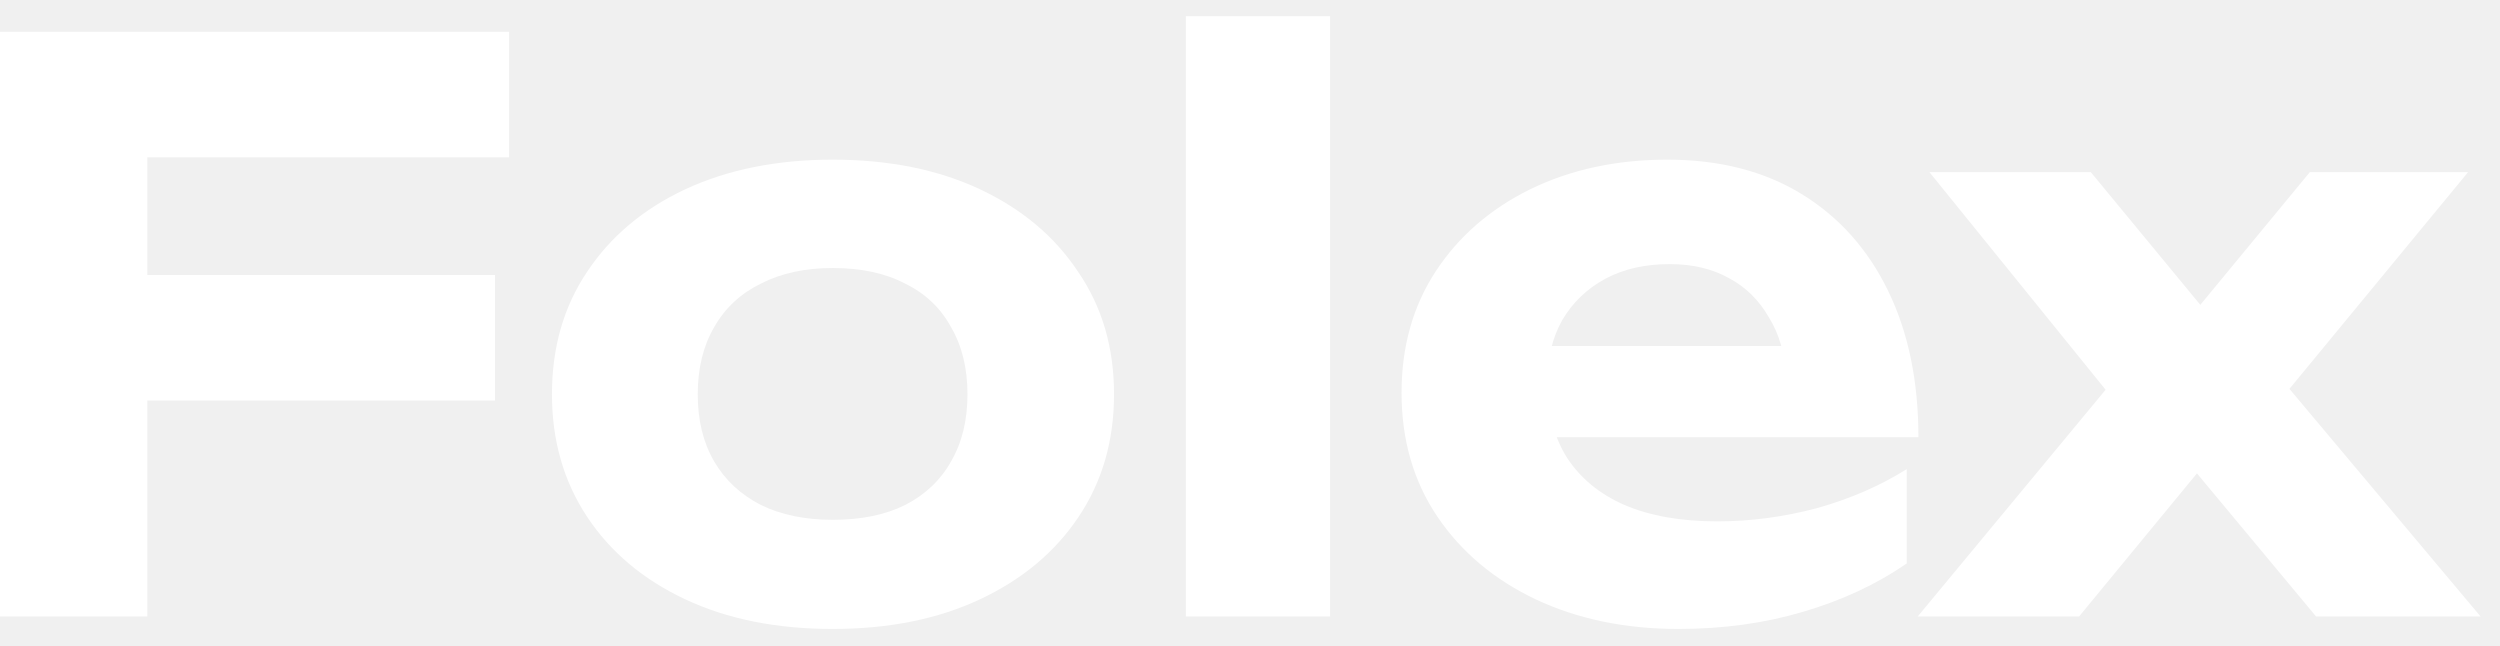
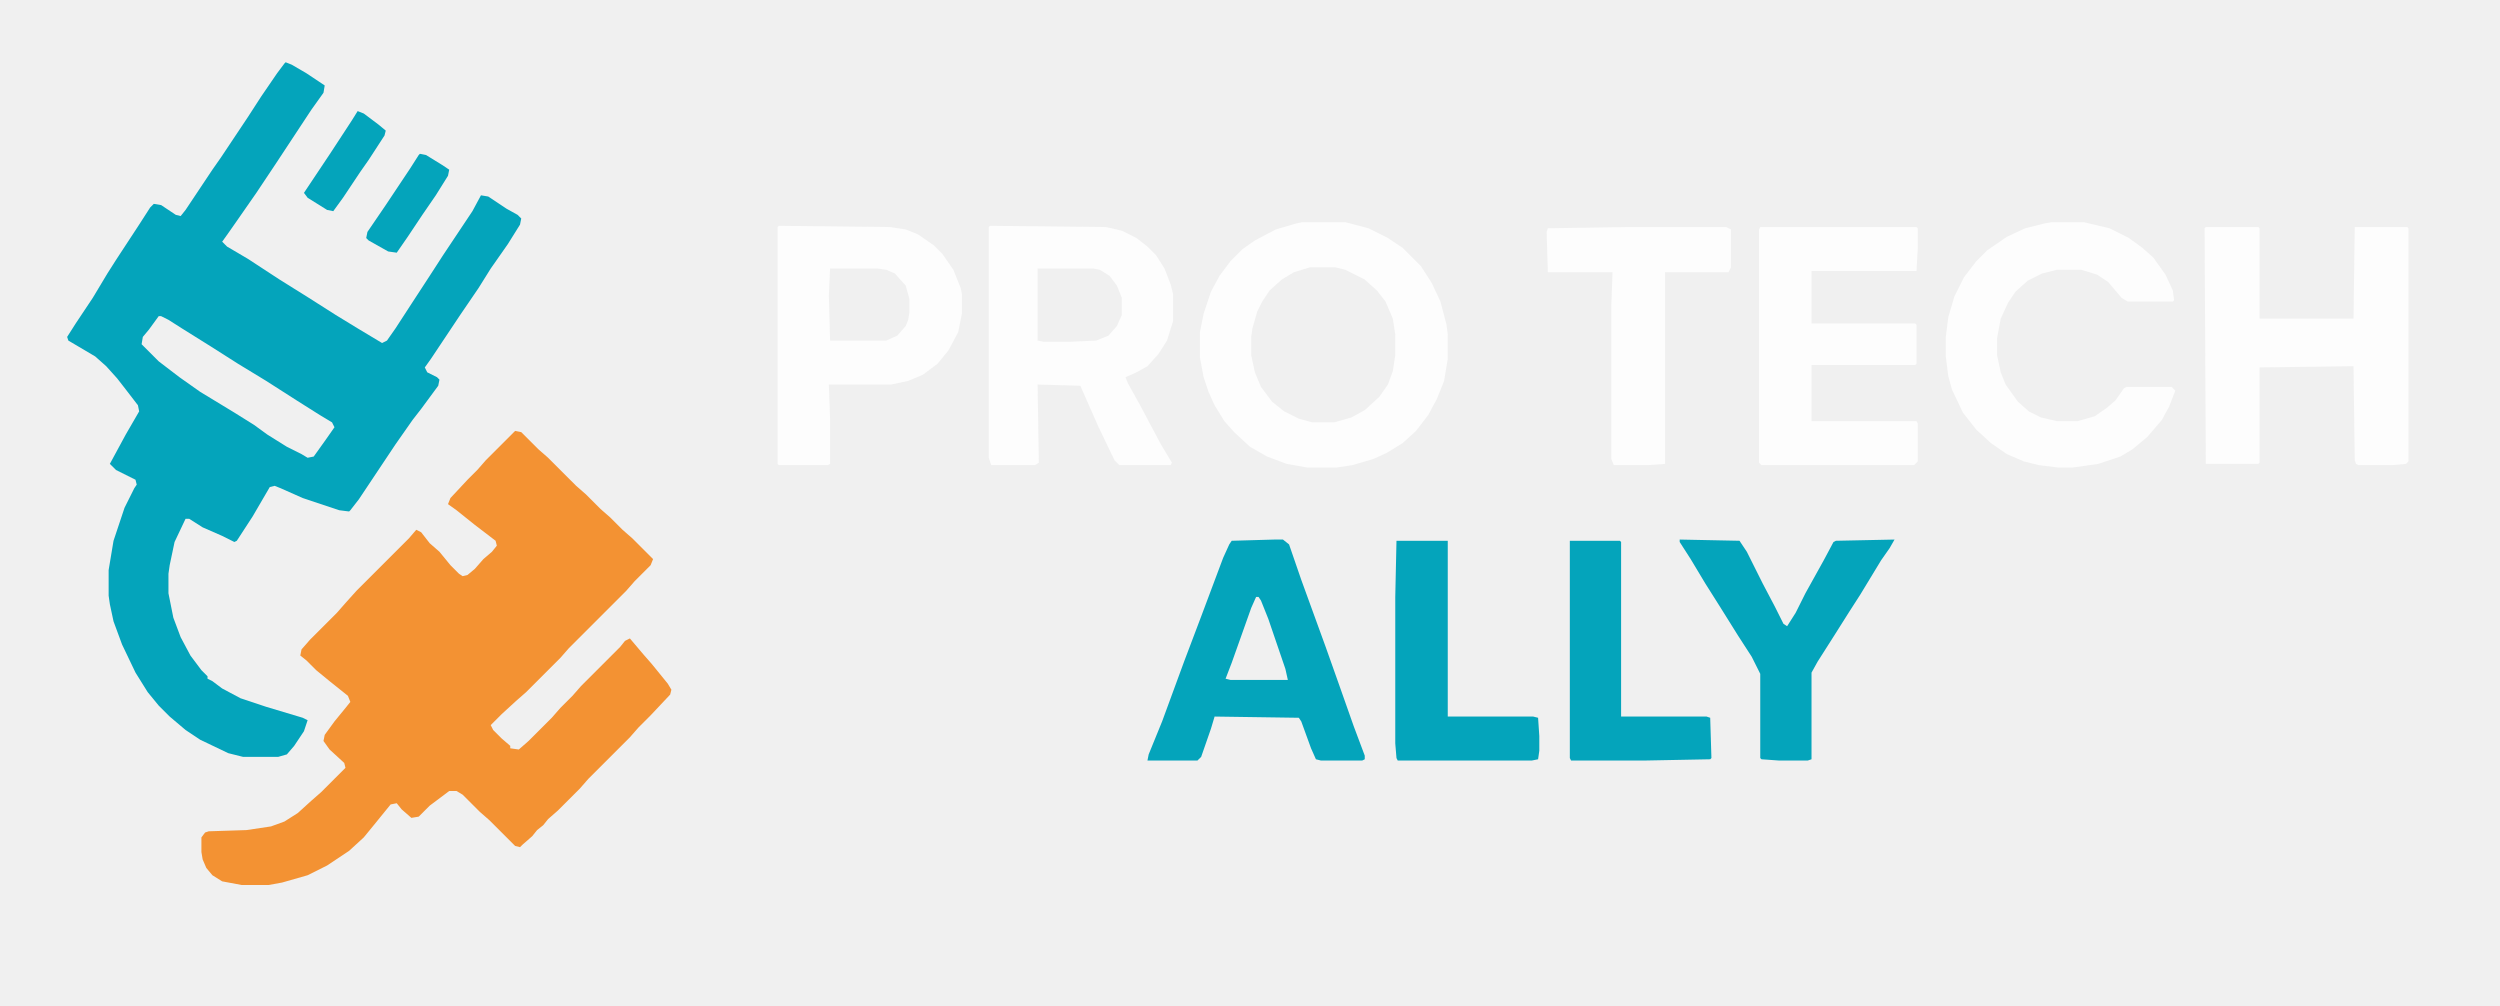
- <svg xmlns="http://www.w3.org/2000/svg" width="93" height="24" viewBox="0 0 93 24" fill="none">
-   <path d="M2.668 10.231H18.415V14.9H2.668V10.231ZM18.937 1.183V5.852H2.784L5.481 3.155V22.933H0V1.183H18.937Z" fill="#fff" />
-   <path d="M30.973 23.397C28.885 23.397 27.058 23.03 25.492 22.295C23.926 21.56 22.708 20.536 21.838 19.221C20.968 17.906 20.533 16.389 20.533 14.668C20.533 12.928 20.968 11.41 21.838 10.115C22.708 8.8 23.926 7.776 25.492 7.041C27.077 6.306 28.904 5.939 30.973 5.939C33.061 5.939 34.888 6.306 36.454 7.041C38.02 7.776 39.238 8.8 40.108 10.115C40.997 11.41 41.442 12.928 41.442 14.668C41.442 16.408 40.997 17.935 40.108 19.25C39.238 20.545 38.02 21.56 36.454 22.295C34.888 23.03 33.061 23.397 30.973 23.397ZM30.973 19.337C32.036 19.337 32.935 19.153 33.67 18.786C34.424 18.399 34.994 17.858 35.381 17.162C35.787 16.466 35.99 15.635 35.99 14.668C35.99 13.701 35.787 12.87 35.381 12.174C34.994 11.459 34.424 10.917 33.67 10.55C32.935 10.163 32.036 9.97 30.973 9.97C29.948 9.97 29.059 10.163 28.305 10.55C27.551 10.917 26.971 11.459 26.565 12.174C26.159 12.87 25.956 13.701 25.956 14.668C25.956 15.635 26.159 16.466 26.565 17.162C26.971 17.858 27.551 18.399 28.305 18.786C29.059 19.153 29.948 19.337 30.973 19.337Z" fill="#fff" />
-   <path d="M44.114 0.603H49.479V22.933H44.114V0.603Z" fill="#fff" />
-   <path d="M62.433 23.397C60.461 23.397 58.692 23.03 57.126 22.295C55.58 21.56 54.361 20.536 53.472 19.221C52.583 17.906 52.138 16.369 52.138 14.61C52.138 12.889 52.563 11.381 53.414 10.086C54.265 8.791 55.434 7.776 56.923 7.041C58.431 6.306 60.133 5.939 62.027 5.939C63.961 5.939 65.623 6.364 67.015 7.215C68.407 8.066 69.48 9.264 70.234 10.811C70.988 12.358 71.365 14.175 71.365 16.263H56.459V12.87H68.407L66.464 14.088C66.406 13.179 66.184 12.416 65.797 11.797C65.43 11.159 64.937 10.676 64.318 10.347C63.7 9.999 62.965 9.825 62.114 9.825C61.186 9.825 60.384 10.009 59.707 10.376C59.031 10.743 58.499 11.256 58.112 11.913C57.745 12.57 57.561 13.334 57.561 14.204C57.561 15.306 57.803 16.244 58.286 17.017C58.789 17.79 59.504 18.38 60.432 18.786C61.38 19.192 62.53 19.395 63.883 19.395C65.121 19.395 66.358 19.231 67.595 18.902C68.832 18.554 69.944 18.071 70.93 17.452V20.961C69.809 21.734 68.523 22.334 67.073 22.759C65.642 23.184 64.096 23.397 62.433 23.397Z" fill="#fff" />
-   <path d="M71.339 22.933L79.053 13.624V15.393L71.774 6.403H77.777L82.707 12.377H80.996L85.926 6.403H91.813L84.331 15.48L84.07 13.16L92.277 22.933H86.158L80.822 16.524H82.62L77.342 22.933H71.339Z" fill="#fff" />
+ <svg xmlns="http://www.w3.org/2000/svg" version="1.1" viewBox="0 0 2048 824" width="256" height="103">
+   <path transform="translate(234,51)" d="m0 0 5 2 12 7 15 10-1 6-10 14-29 44-16 24-16 23-7 10-5 7 4 4 17 10 26 17 24 15 22 14 18 11 20 12 4-2 7-10 13-20 15-23 11-17 24-36 7-13 6 1 15 10 9 5 3 3-1 5-10 16-14 20-10 16-15 22-24 36-5 7 2 4 8 4 2 2-1 5-14 19-7 9-14 20-30 45-7 9-1 1-8-1-30-10-18-8-5-2-4 1-14 24-13 20-2 1-10-5-16-7-11-7h-3l-9 19-4 19-1 7v16l4 20 6 16 8 15 9 12 5 5v2l4 2 8 6 15 8 21 7 30 9 4 2-3 9-8 12-6 7-7 2h-29l-12-3-23-11-12-8-13-11-9-9-9-11-10-16-11-23-7-19-3-14-1-7v-21l4-24 9-27 8-16 2-3-1-4-16-8-5-5 13-24 11-19-1-5-10-13-7-9-9-10-9-8-22-13-1-3 7-11 14-21 12-20 7-11 19-29 9-14 3-3 6 1 12 8 4 1 4-5 22-33 7-10 22-33 11-17 13-19 6-8zm-104 208-8 11-5 6-1 6 14 14 17 13 17 12 28 17 16 10 11 8 16 10 12 6 5 3 5-1 10-14 7-10-2-4-10-6-19-12-25-16-23-14-22-14-24-15-11-7-6-3z" fill="#04A4BB" />
+   <path transform="translate(422,353)" d="m0 0 5 1 14 14 8 7 23 23 8 7 12 12 8 7 10 10 8 7 17 17-2 5-13 13-7 8-47 47-7 8-28 28-8 7-12 11-9 9 2 4 7 7 7 6v2l7 1 8-7 19-19 7-8 10-10 7-8 32-32 4-5 4-2 11 13 7 8 13 16 3 5-1 4-16 17-10 10-7 8-34 34-7 8-18 18-8 7-4 5-5 4-4 5-8 7-2 2-4-1-21-21-8-7-14-14-5-3h-6l-16 12-9 9-6 1-8-7-4-5-5 1-13 16-9 11-12 11-18 12-16 8-21 6-11 2h-22l-16-3-8-5-5-6-3-7-1-6v-12l3-4 3-1 31-1 20-3 11-4 11-7 11-10 8-7 20-20-1-4-12-11-5-7 1-5 8-11 9-11 4-5-2-5-15-12-11-9-8-8-5-4 1-5 7-8 22-22 7-8 9-10 43-43 6-7 4 2 7 9 8 7 9 11 7 7 3 2 4-1 6-5 7-8 7-6 4-5-1-4-17-13-15-12-7-5 2-5 14-15 8-8 7-8z" fill="#F39233" />
+   <path transform="translate(1067,182)" d="m0 0h35l19 5 16 8 12 8 15 15 9 14 7 15 5 19 1 8v20l-3 18-6 15-7 13-10 13-11 10-13 8-11 5-17 5-13 2h-24l-17-3-16-6-14-8-13-12-8-9-8-13-5-11-4-12-3-16v-21l3-15 6-18 7-13 9-12 10-10 10-7 17-9 17-5zm6 37-13 4-10 6-10 9-6 9-4 8-4 14-1 7v15l3 14 5 12 9 12 10 8 12 6 11 3h18l14-4 11-6 12-11 7-10 4-11 2-13v-17l-2-13-6-14-7-9-10-9-16-8-8-2z" fill="#FDFDFD" />
+   <path transform="translate(1807,186)" d="m0 0h43l1 1v74h77l1-75h43l1 1v191l-2 2-11 1h-28l-2-1-1-3-1-77-77 1v78l-1 1h-43l-1-193z" fill="#FDFDFD" />
+   <path transform="translate(811,185)" d="m0 0 95 1 13 3 12 6 9 7 7 7 7 11 5 13 2 8v22l-5 16-7 11-9 10-9 5-9 4 2 5 10 18 17 32 9 15-1 2h-42l-4-4-13-27-15-34-35-1 1 64-3 2h-36l-2-6v-189zm39 35v59l5 1h21l22-1 10-4 7-8 4-9v-14l-4-10-6-8-8-5-5-1z" fill="#FDFDFD" />
+   <path transform="translate(1442,186)" d="m0 0h128l1 1v17l-1 18h-86v43h85l1 1v32l-1 1h-85v46h86l1 2v31l-3 3h-125l-2-2v-191z" fill="#FDFDFD" />
+   <path transform="translate(638,185)" d="m0 0 91 1 13 2 10 4 13 9 7 7 9 13 6 15 1 5v16l-3 15-8 15-9 11-12 9-12 5-14 3h-51l1 28v37l-2 1h-40l-1-1v-194zm42 35-1 22 1 37h46l9-4 7-8 2-5 1-6v-11l-3-11-9-10-7-3-7-1z" fill="#FDFDFD" />
+   <path transform="translate(1681,182)" d="m0 0h26l21 5 16 8 11 8 9 8 10 14 6 13 1 8-1 1h-37l-5-3-11-13-9-6-13-4h-20l-12 3-12 6-10 9-6 9-6 13-3 16v14l3 14 4 10 10 14 9 8 10 5 13 3h17l14-4 10-7 7-6 7-10 2-1h37l3 3-5 13-6 11-12 14-12 10-10 6-18 6-21 3h-12l-16-2-12-3-14-6-13-9-12-11-11-14-9-19-3-11-2-16v-16l2-16 5-17 8-16 10-13 9-9 16-11 15-7 16-4z" fill="#FDFDFD" />
+   <path transform="translate(1044,442)" d="m0 0h7l5 4 10 29 20 55 11 31 12 34 9 24v3l-2 1h-34l-4-1-4-9-8-22-2-3-69-1-3 10-8 23-3 3h-41l1-5 11-27 18-49 14-37 18-48 5-11 2-3zm-15 47-4 9-16 45-5 13 4 1h47l-2-9-14-41-6-15-2-3z" fill="#04A4BB" />
+   <path transform="translate(1334,186)" d="m0 0h80l4 2v31l-2 4h-52v157l-14 1h-28l-2-5v-126l1-27h-53l-1-33 1-3z" fill="#FDFDFD" />
+   <path transform="translate(1376,442)" d="m0 0 49 1 6 9 13 26 10 19 7 14 3 2 7-11 8-16 15-27 8-15 2-1 48-1-4 7-7 10-17 28-9 14-12 19-14 22-5 9v71l-3 1h-24l-14-1-1-1v-69l-7-14-11-17-15-24-12-19-12-20-9-14z" fill="#04A4BB" />
+   <path transform="translate(1144,443)" d="m0 0h42v144h70l4 1 1 15v12l-1 7-5 1h-110l-1-2-1-12v-120z" fill="#04A4BB" />
+   <path transform="translate(1286,443)" d="m0 0h41l1 1v143h70l3 1 1 33-1 1-52 1h-62l-1-2z" fill="#04A4BB" />
+   <path transform="translate(344,126)" d="m0 0 5 1 13 8 6 4-1 5-10 16-11 16-12 18-9 13-7-1-16-9-2-2 1-5 15-22 20-30 7-11z" fill="#04A4BB" />
+   <path transform="translate(293,91)" d="m0 0 5 2 12 9 6 5-1 4-13 20-7 10-14 21-8 11-5-1-16-10-3-4 22-33 17-26z" fill="#04A4BB" />
</svg>
